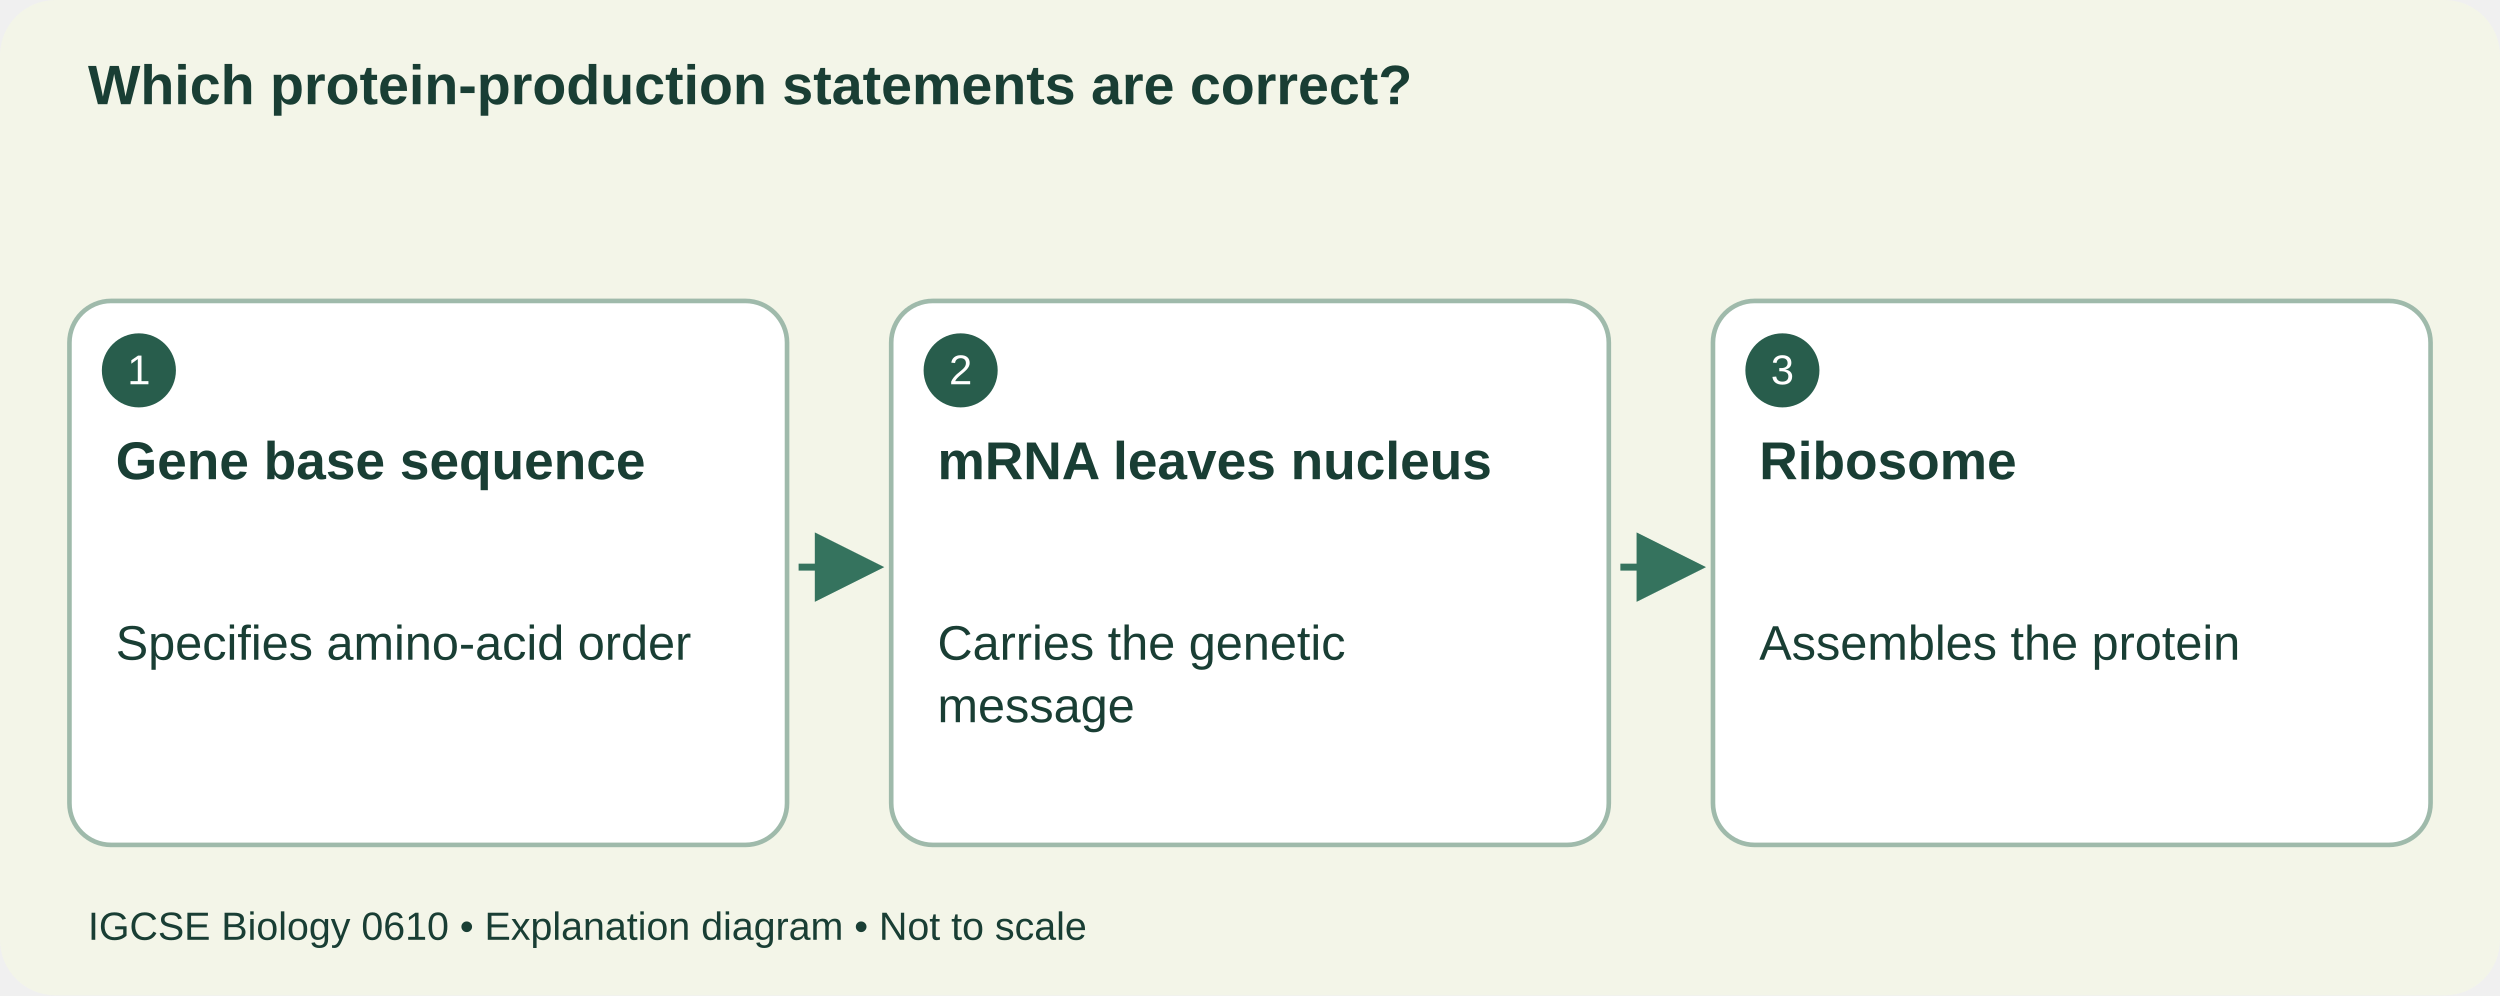
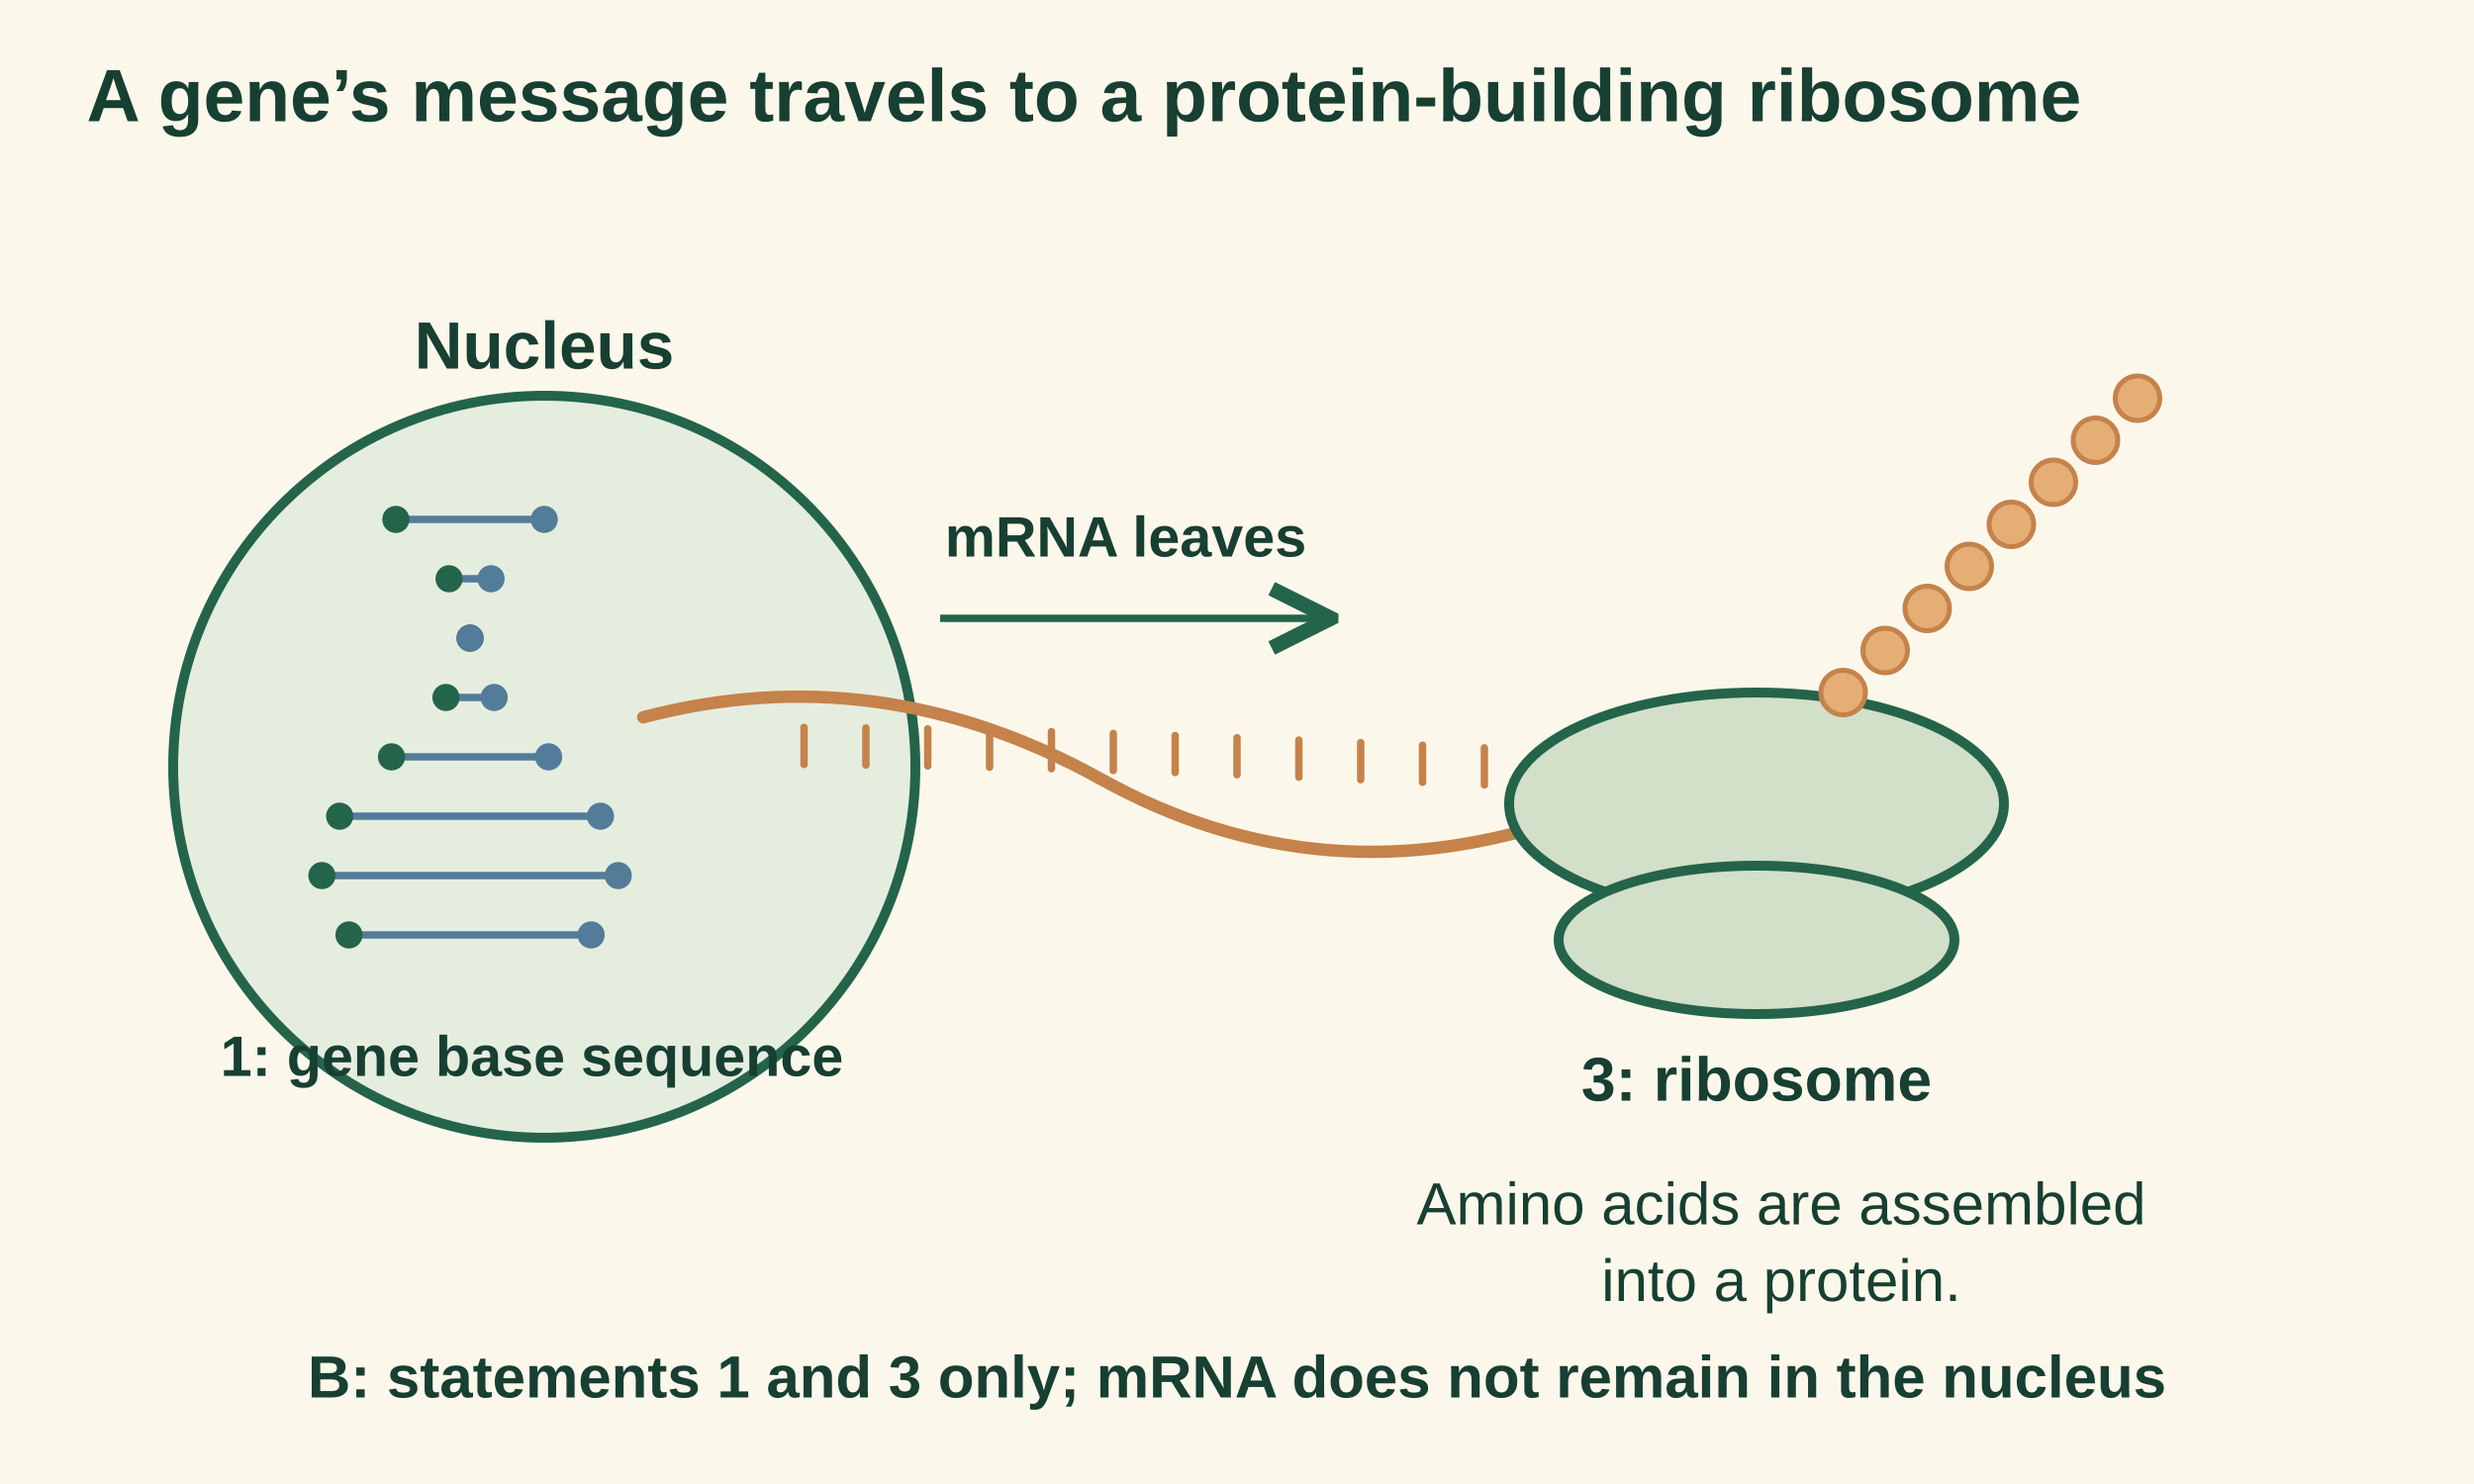
- <svg xmlns="http://www.w3.org/2000/svg" width="1080" height="430" viewBox="0 0 1080 430" role="img" aria-labelledby="title desc">
+ <svg xmlns="http://www.w3.org/2000/svg" width="1000" height="600" viewBox="0 0 1000 600" role="img" aria-labelledby="title desc">
  <defs>
-     <marker id="arrow" markerWidth="10" markerHeight="10" refX="8" refY="5" orient="auto">
-       <path d="M0 0 L10 5 L0 10 Z" fill="#35735e" />
+     <marker id="arrow" markerWidth="10" markerHeight="10" refX="8" refY="5" orient="auto-start-reverse">
+       <path d="M1 1 L9 5 L1 9" fill="none" stroke="#24644b" stroke-width="2" />
    </marker>
  </defs>
-   <rect width="1080" height="430" rx="24" fill="#f3f5e8" />
-   <g font-family="Arial, sans-serif" fill="#193e34">
-     <text x="38" y="45" font-size="24" font-weight="700">Which protein-production statements are correct?</text>
-     <rect x="30" y="130" width="310" height="235" rx="18" fill="#fff" stroke="#9fbaab" stroke-width="2" />
-     <circle cx="60" cy="160" r="16" fill="#285d4c" />
-     <text x="60" y="166" text-anchor="middle" font-size="18" fill="white">1</text>
-     <text x="50" y="207" font-size="23" font-weight="700">Gene base sequence</text>
-     <text x="50" y="285" font-size="21" font-weight="400">Specifies amino-acid order</text>
-     <path d="M345 245 H376" fill="none" stroke="#35735e" stroke-width="3" marker-end="url(#arrow)" />
-     <rect x="385" y="130" width="310" height="235" rx="18" fill="#fff" stroke="#9fbaab" stroke-width="2" />
-     <circle cx="415" cy="160" r="16" fill="#285d4c" />
-     <text x="415" y="166" text-anchor="middle" font-size="18" fill="white">2</text>
-     <text x="405" y="207" font-size="23" font-weight="700">mRNA leaves nucleus</text>
-     <text x="405" y="285" font-size="21" font-weight="400">Carries the genetic</text>
-     <text x="405" y="312" font-size="21" font-weight="400">message</text>
-     <path d="M700 245 H731" fill="none" stroke="#35735e" stroke-width="3" marker-end="url(#arrow)" />
-     <rect x="740" y="130" width="310" height="235" rx="18" fill="#fff" stroke="#9fbaab" stroke-width="2" />
-     <circle cx="770" cy="160" r="16" fill="#285d4c" />
-     <text x="770" y="166" text-anchor="middle" font-size="18" fill="white">3</text>
-     <text x="760" y="207" font-size="23" font-weight="700">Ribosome</text>
-     <text x="760" y="285" font-size="21" font-weight="400">Assembles the protein</text>
-     <text x="38" y="406" font-size="17" font-weight="400">IGCSE Biology 0610 • Explanation diagram • Not to scale</text>
+   <rect width="1000" height="600" fill="#fbf8eb" />
+   <g font-family="Arial, sans-serif">
+     <text x="35" y="49" font-size="30" fill="#173f32" text-anchor="start" font-weight="700">A gene’s message travels to a protein-building ribosome</text>
+     <circle cx="220" cy="310" r="150" fill="#e5edde" stroke="#24644b" stroke-width="4" />
+     <text x="220" y="149" font-size="27" fill="#173f32" text-anchor="middle" font-weight="700">Nucleus</text>
+     <path d="M160.0 210 L220.0 210" fill="none" stroke="#537c9a" stroke-width="3" stroke-linecap="round" stroke-linejoin="round" />
+     <circle cx="160.0" cy="210" r="5" fill="#24644b" stroke="#24644b" stroke-width="1" />
+     <circle cx="220.0" cy="210" r="5" fill="#537c9a" stroke="#537c9a" stroke-width="1" />
+     <path d="M181.521 234 L198.479 234" fill="none" stroke="#537c9a" stroke-width="3" stroke-linecap="round" stroke-linejoin="round" />
+     <circle cx="181.521" cy="234" r="5" fill="#24644b" stroke="#24644b" stroke-width="1" />
+     <circle cx="198.479" cy="234" r="5" fill="#537c9a" stroke="#537c9a" stroke-width="1" />
+     <path d="M189.987 258 L190.013 258" fill="none" stroke="#537c9a" stroke-width="3" stroke-linecap="round" stroke-linejoin="round" />
+     <circle cx="189.987" cy="258" r="5" fill="#24644b" stroke="#24644b" stroke-width="1" />
+     <circle cx="190.013" cy="258" r="5" fill="#537c9a" stroke="#537c9a" stroke-width="1" />
+     <path d="M180.264 282 L199.736 282" fill="none" stroke="#537c9a" stroke-width="3" stroke-linecap="round" stroke-linejoin="round" />
+     <circle cx="180.264" cy="282" r="5" fill="#24644b" stroke="#24644b" stroke-width="1" />
+     <circle cx="199.736" cy="282" r="5" fill="#537c9a" stroke="#537c9a" stroke-width="1" />
+     <path d="M158.249 306 L221.751 306" fill="none" stroke="#537c9a" stroke-width="3" stroke-linecap="round" stroke-linejoin="round" />
+     <circle cx="158.249" cy="306" r="5" fill="#24644b" stroke="#24644b" stroke-width="1" />
+     <circle cx="221.751" cy="306" r="5" fill="#537c9a" stroke="#537c9a" stroke-width="1" />
+     <path d="M137.296 330 L242.704 330" fill="none" stroke="#537c9a" stroke-width="3" stroke-linecap="round" stroke-linejoin="round" />
+     <circle cx="137.296" cy="330" r="5" fill="#24644b" stroke="#24644b" stroke-width="1" />
+     <circle cx="242.704" cy="330" r="5" fill="#537c9a" stroke="#537c9a" stroke-width="1" />
+     <path d="M130.115 354 L249.885 354" fill="none" stroke="#537c9a" stroke-width="3" stroke-linecap="round" stroke-linejoin="round" />
+     <circle cx="130.115" cy="354" r="5" fill="#24644b" stroke="#24644b" stroke-width="1" />
+     <circle cx="249.885" cy="354" r="5" fill="#537c9a" stroke="#537c9a" stroke-width="1" />
+     <path d="M141.062 378 L238.938 378" fill="none" stroke="#537c9a" stroke-width="3" stroke-linecap="round" stroke-linejoin="round" />
+     <circle cx="141.062" cy="378" r="5" fill="#24644b" stroke="#24644b" stroke-width="1" />
+     <circle cx="238.938" cy="378" r="5" fill="#537c9a" stroke="#537c9a" stroke-width="1" />
+     <text x="215" y="435" font-size="23" fill="#173f32" text-anchor="middle" font-weight="700">1: gene base sequence</text>
+     <path d="M260 290 Q355 265 445 315 T635 330" fill="none" stroke="#c5824b" stroke-width="5" stroke-linecap="round" stroke-linejoin="round" />
+     <path d="M325 294.096 v15" fill="none" stroke="#c5824b" stroke-width="3" stroke-linecap="round" stroke-linejoin="round" />
+     <path d="M350 294.329 v15" fill="none" stroke="#c5824b" stroke-width="3" stroke-linecap="round" stroke-linejoin="round" />
+     <path d="M375 294.696 v15" fill="none" stroke="#c5824b" stroke-width="3" stroke-linecap="round" stroke-linejoin="round" />
+     <path d="M400 295.193 v15" fill="none" stroke="#c5824b" stroke-width="3" stroke-linecap="round" stroke-linejoin="round" />
+     <path d="M425 295.809 v15" fill="none" stroke="#c5824b" stroke-width="3" stroke-linecap="round" stroke-linejoin="round" />
+     <path d="M450 296.534 v15" fill="none" stroke="#c5824b" stroke-width="3" stroke-linecap="round" stroke-linejoin="round" />
+     <path d="M475 297.355 v15" fill="none" stroke="#c5824b" stroke-width="3" stroke-linecap="round" stroke-linejoin="round" />
+     <path d="M500 298.258 v15" fill="none" stroke="#c5824b" stroke-width="3" stroke-linecap="round" stroke-linejoin="round" />
+     <path d="M525 299.227 v15" fill="none" stroke="#c5824b" stroke-width="3" stroke-linecap="round" stroke-linejoin="round" />
+     <path d="M550 300.244 v15" fill="none" stroke="#c5824b" stroke-width="3" stroke-linecap="round" stroke-linejoin="round" />
+     <path d="M575 301.293 v15" fill="none" stroke="#c5824b" stroke-width="3" stroke-linecap="round" stroke-linejoin="round" />
+     <path d="M600 302.353 v15" fill="none" stroke="#c5824b" stroke-width="3" stroke-linecap="round" stroke-linejoin="round" />
+     <path d="M625 303.408 v15" fill="none" stroke="#c5824b" stroke-width="3" stroke-linecap="round" stroke-linejoin="round" />
+     <path d="M380 250 H535" fill="none" stroke="#24644b" stroke-width="3" marker-end="url(#arrow)" />
+     <text x="455" y="225" font-size="23" fill="#173f32" text-anchor="middle" font-weight="700">mRNA leaves</text>
+     <ellipse cx="710" cy="325" rx="100" ry="45" fill="#d2dfc9" stroke="#24644b" stroke-width="4" />
+     <ellipse cx="710" cy="380" rx="80" ry="30" fill="#d2dfc9" stroke="#24644b" stroke-width="4" />
+     <text x="710" y="445" font-size="25" fill="#173f32" text-anchor="middle" font-weight="700">3: ribosome</text>
+     <circle cx="745" cy="280" r="9" fill="#e4ae74" stroke="#c5824b" stroke-width="2" />
+     <circle cx="762" cy="263" r="9" fill="#e4ae74" stroke="#c5824b" stroke-width="2" />
+     <circle cx="779" cy="246" r="9" fill="#e4ae74" stroke="#c5824b" stroke-width="2" />
+     <circle cx="796" cy="229" r="9" fill="#e4ae74" stroke="#c5824b" stroke-width="2" />
+     <circle cx="813" cy="212" r="9" fill="#e4ae74" stroke="#c5824b" stroke-width="2" />
+     <circle cx="830" cy="195" r="9" fill="#e4ae74" stroke="#c5824b" stroke-width="2" />
+     <circle cx="847" cy="178" r="9" fill="#e4ae74" stroke="#c5824b" stroke-width="2" />
+     <circle cx="864" cy="161" r="9" fill="#e4ae74" stroke="#c5824b" stroke-width="2" />
+     <text x="720" y="495" font-size="24" fill="#173f32" text-anchor="middle" font-weight="400">Amino acids are assembled</text>
+     <text x="720" y="526" font-size="24" fill="#173f32" text-anchor="middle" font-weight="400">into a protein.</text>
+     <text x="500" y="565" font-size="24" fill="#173f32" text-anchor="middle" font-weight="700">B: statements 1 and 3 only; mRNA does not remain in the nucleus</text>
  </g>
</svg>
